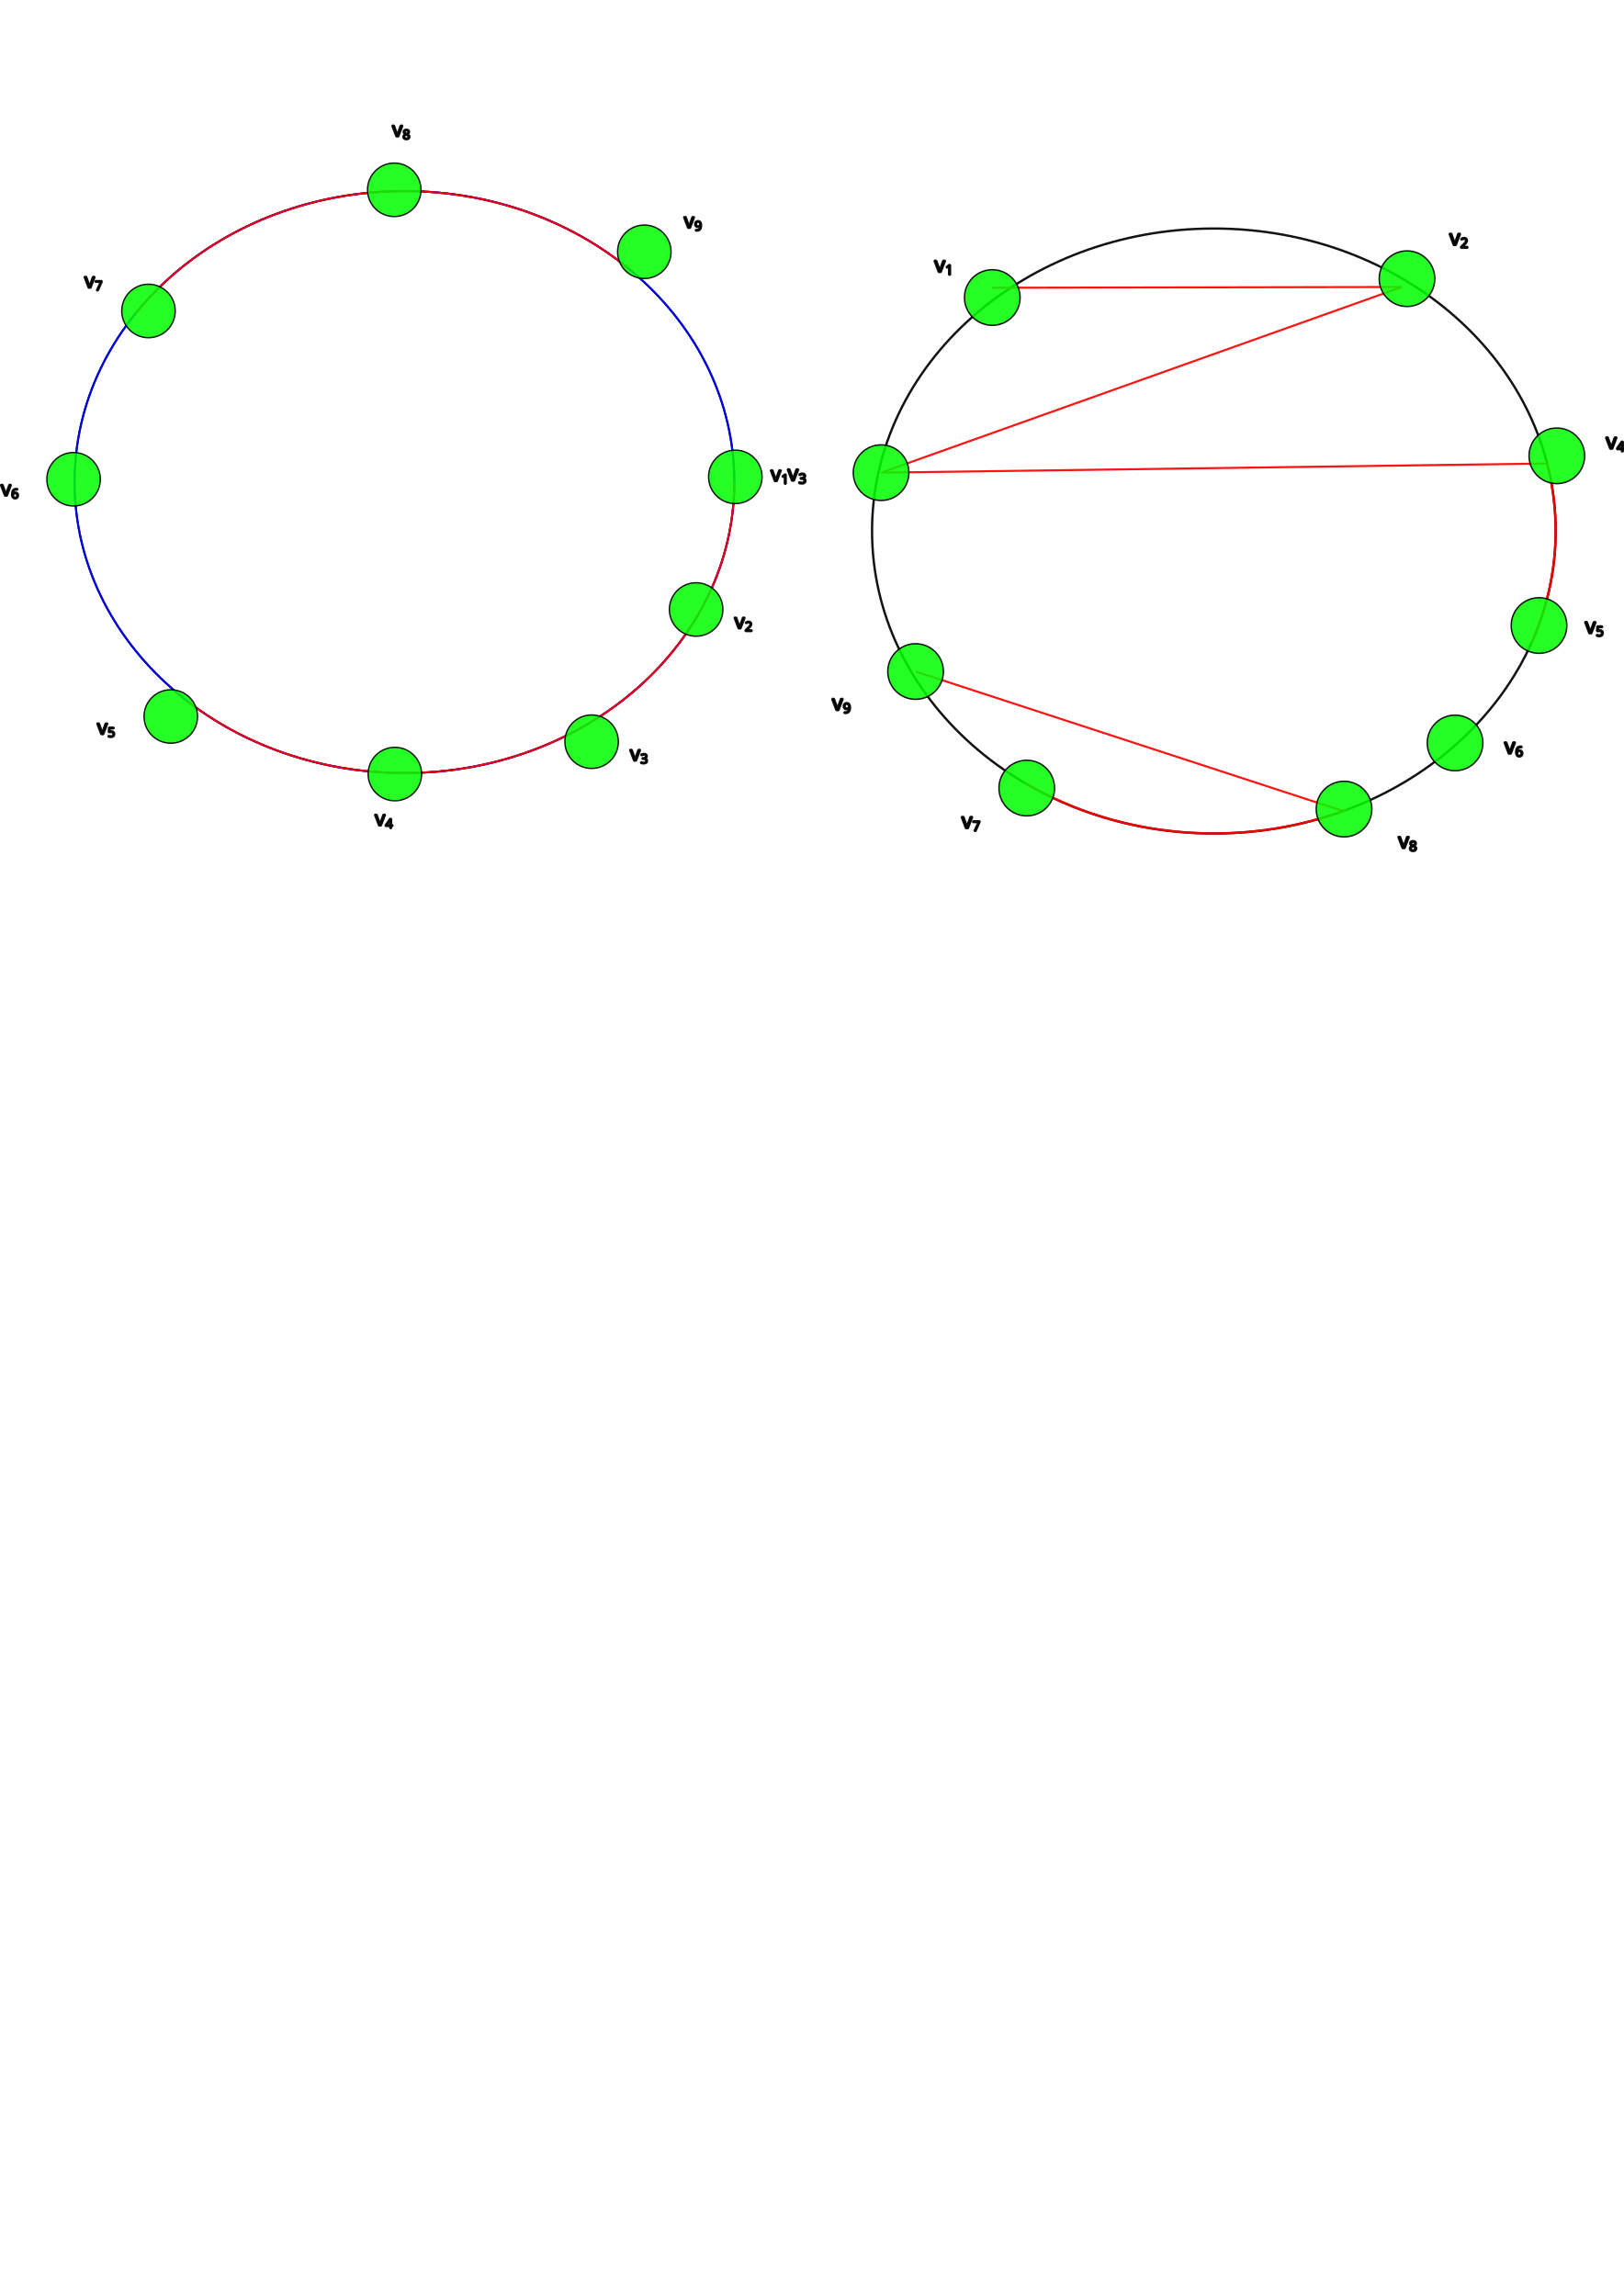
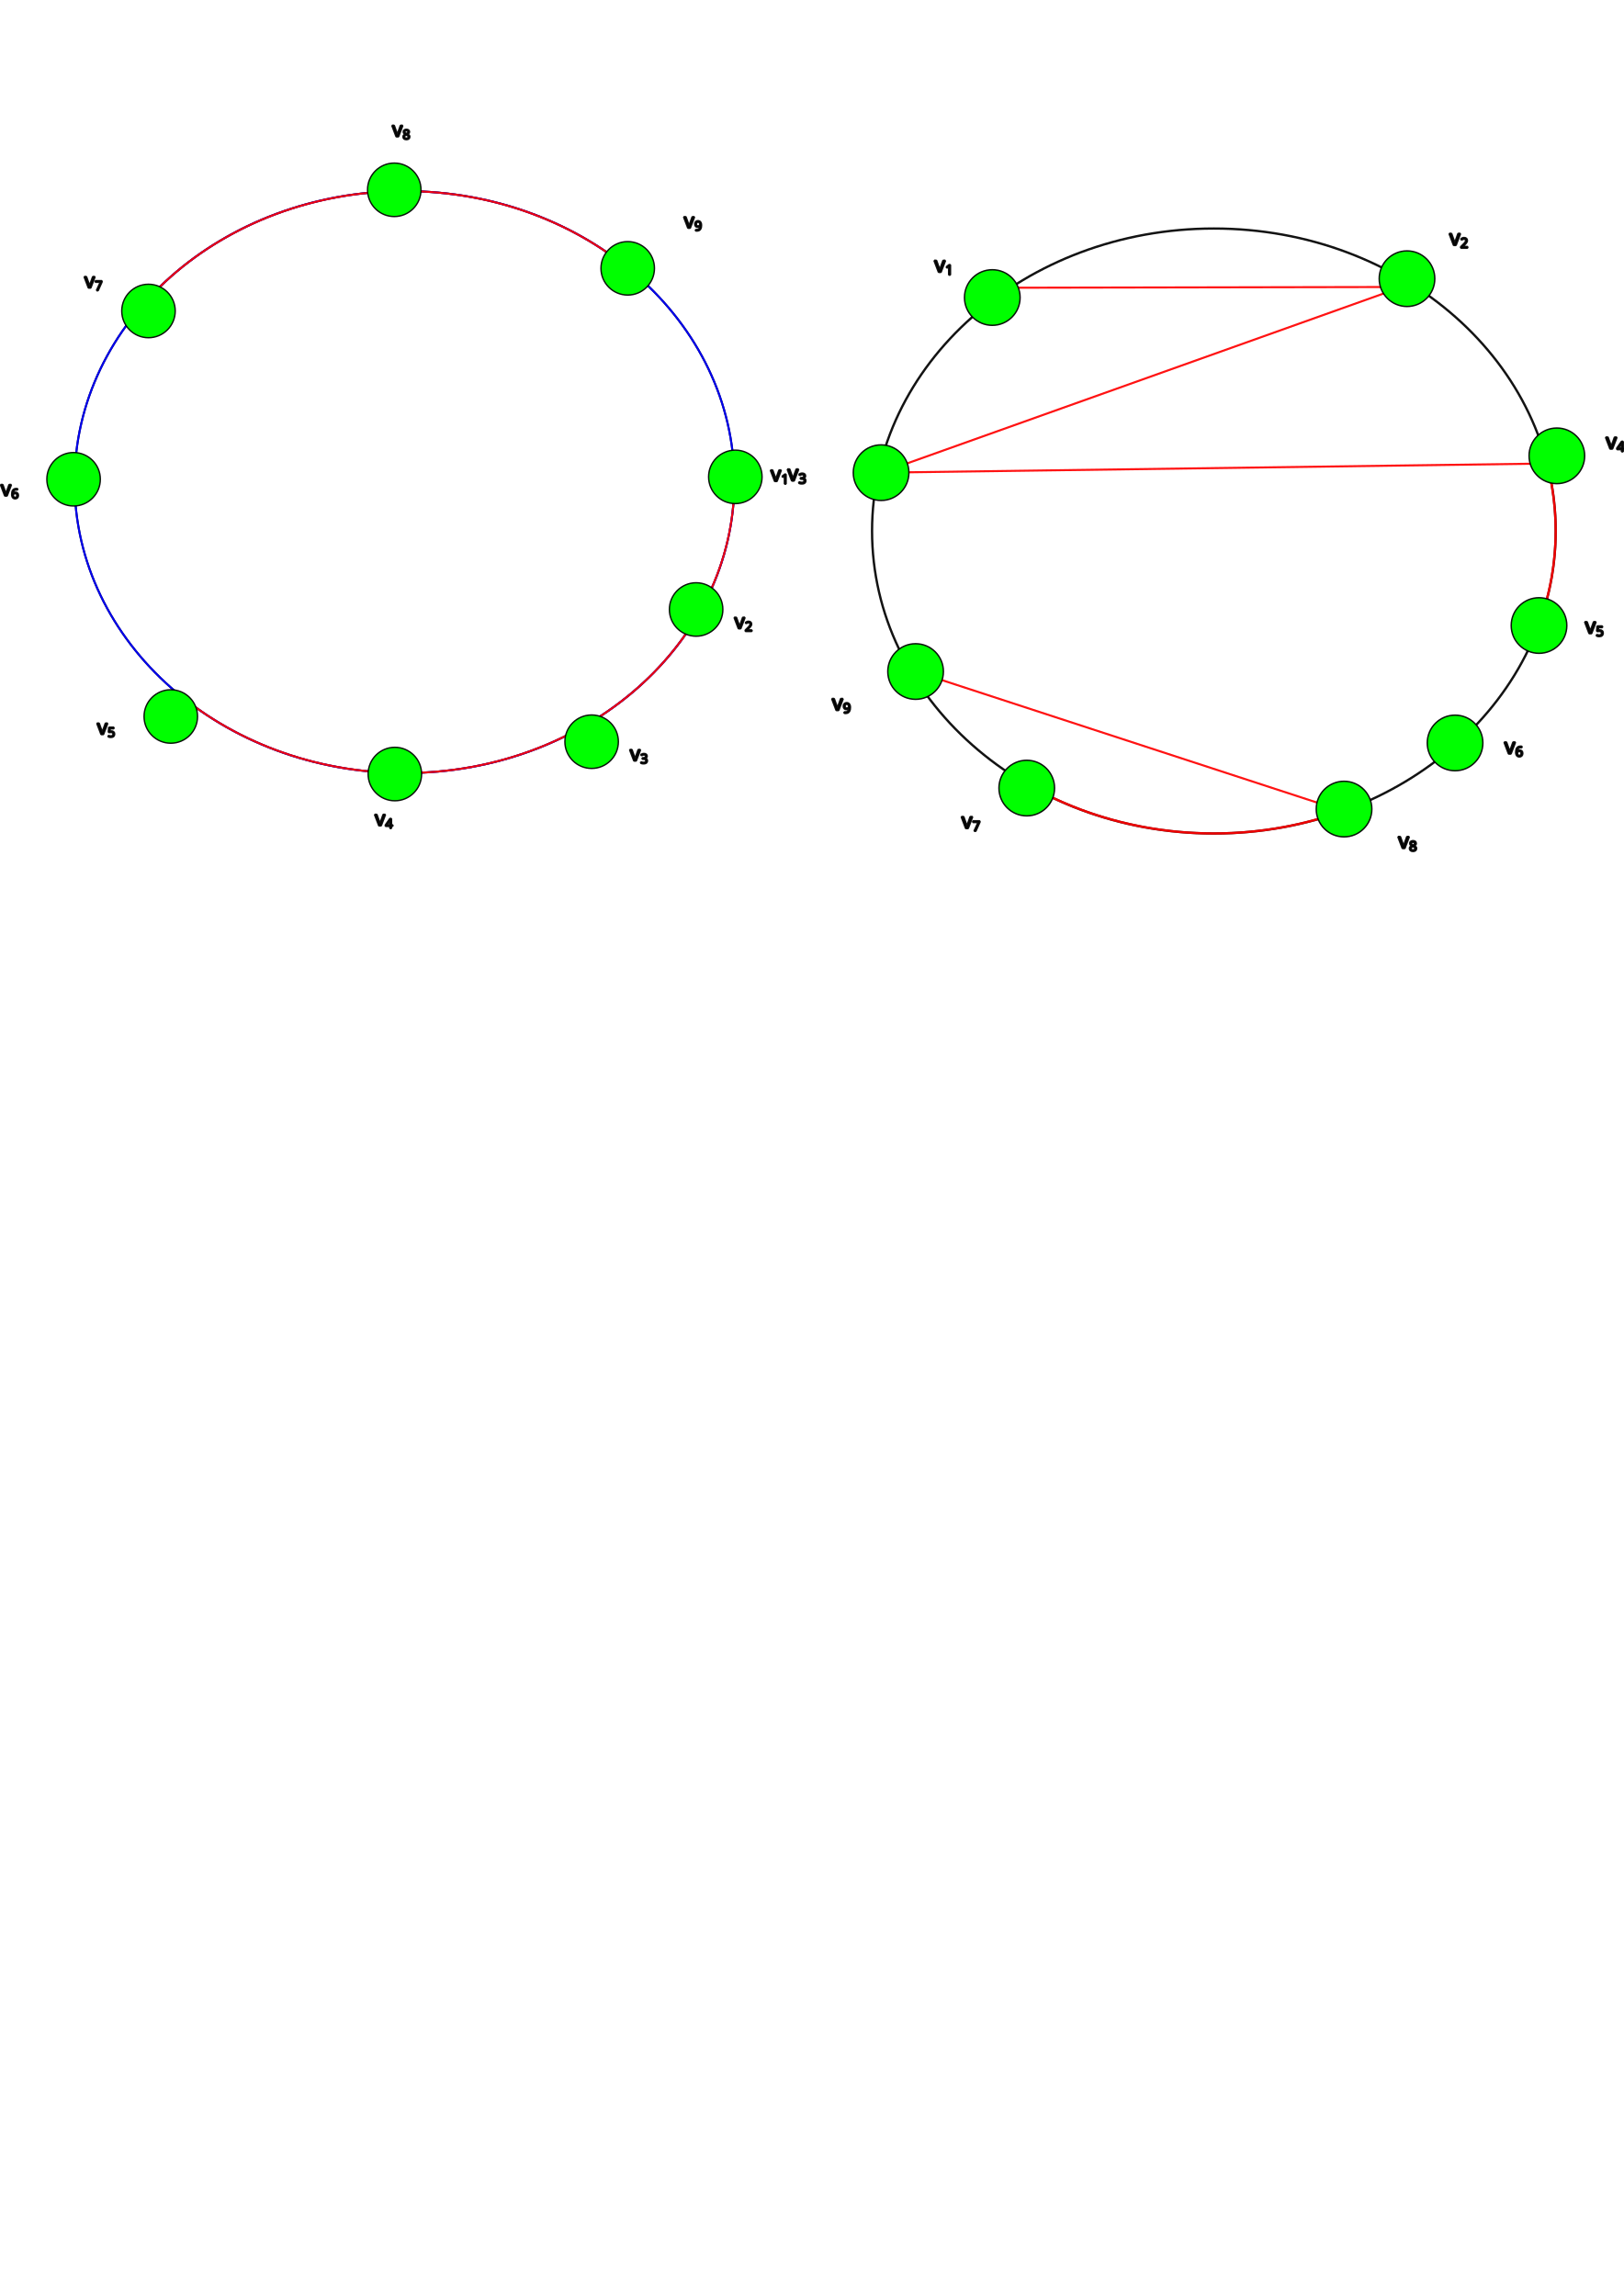
<svg xmlns="http://www.w3.org/2000/svg" width="210mm" height="297mm" viewBox="0 0 210 297" version="1.1" id="svg1">
  <defs id="defs1">
    <rect x="563.525" y="132.274" width="71.573" height="28.992" id="rect13" />
    <rect x="345.182" y="75.197" width="68.855" height="34.428" id="rect12" />
    <rect x="129.556" y="182.104" width="40.793" height="49.056" id="rect11" />
    <rect x="64.325" y="370.549" width="54.359" height="40.769" id="rect10" />
    <rect x="156.736" y="560.807" width="75.197" height="48.017" id="rect9" />
    <rect x="358.498" y="583.73" width="79.094" height="38.684" id="rect8" />
    <rect x="539.93" y="537.592" width="76.142" height="38.617" id="rect7" />
    <rect x="614.26" y="443.527" width="65.231" height="30.305" id="rect6" />
    <rect x="640.059" y="338.731" width="62.988" height="28.194" id="rect5" />
    <rect x="659.56" y="321.626" width="57.077" height="54.359" id="rect4" />
    <rect x="672.243" y="331.592" width="57.983" height="50.735" id="rect3" />
    <rect x="640.059" y="338.731" width="62.988" height="28.194" id="rect5-2" />
    <rect x="640.059" y="338.731" width="62.988" height="28.194" id="rect5-1" />
    <rect x="640.059" y="338.731" width="62.988" height="28.194" id="rect5-22" />
    <rect x="640.059" y="338.731" width="62.988" height="28.194" id="rect5-26" />
    <rect x="640.059" y="338.731" width="62.988" height="28.194" id="rect5-5" />
    <rect x="640.059" y="338.731" width="62.988" height="28.194" id="rect5-0" />
    <rect x="640.059" y="338.731" width="62.988" height="28.194" id="rect5-9" />
    <rect x="640.059" y="338.731" width="62.988" height="28.194" id="rect5-4" />
    <rect x="64.325" y="370.549" width="54.359" height="40.769" id="rect10-0" />
  </defs>
  <g id="layer1">
    <ellipse style="fill:none;fill-opacity:0.85;stroke:#000000;stroke-width:0.257;stroke-linejoin:bevel;stroke-opacity:0.922" id="path2" cx="52.31" cy="62.358" rx="42.665" ry="37.64" />
    <ellipse style="fill:none;fill-opacity:0.85;stroke:#0000ff;stroke-width:0.257;stroke-linejoin:bevel;stroke-opacity:0.922" id="path2-82" cx="52.31" cy="62.358" rx="42.665" ry="37.64" />
    <path style="fill:none;fill-opacity:0.85;stroke:#ff0000;stroke-width:0.257;stroke-linejoin:bevel;stroke-opacity:0.922" id="path2-8" d="M 94.975,62.358 A 42.665,37.64 0 0 1 70.029,96.599 42.665,37.64 0 0 1 24.363,90.8" />
    <ellipse style="fill:none;fill-opacity:0.85;stroke:#000000;stroke-width:0.301;stroke-linejoin:bevel;stroke-opacity:0.922" id="path13" cx="156.995" cy="68.688" rx="44.209" ry="39.127" />
    <path style="fill:none;fill-opacity:0.85;stroke:#ff0000;stroke-width:0.301;stroke-linejoin:bevel;stroke-opacity:0.922" id="path13-6" d="m 200.084,59.938 a 44.209,39.127 0 0 1 -2,23.187" />
    <path style="fill:none;fill-opacity:0.85;stroke:#ff0000;stroke-width:0.301;stroke-linejoin:bevel;stroke-opacity:0.922" id="path13-6-0" d="m 174.109,104.763 a 44.209,39.127 0 0 1 -41.553,-3.471" />
    <path style="fill:none;fill-opacity:0.85;stroke:#ff0000;stroke-width:0.267;stroke-linejoin:bevel;stroke-opacity:0.922" d="m 128.337,37.225 52.977,-0.102 -67.359,24.019 86.135,-1.185" id="path14" />
    <path style="fill:none;fill-opacity:0.85;stroke:#ff0000;stroke-width:0.267;stroke-linejoin:bevel;stroke-opacity:0.922" d="m 118.418,86.865 55.411,18.093" id="path15" />
    <path style="fill:none;fill-opacity:0.85;stroke:#ff0000;stroke-width:0.257;stroke-linejoin:bevel;stroke-opacity:0.922" id="path2-8-8" d="M 17.542,40.543 A 42.665,37.64 0 0 1 47.801,24.929 42.665,37.64 0 0 1 81.104,34.583" />
  </g>
  <g id="layer2">
-     <circle style="fill:#00ff00;fill-opacity:0.85;stroke:#000000;stroke-width:0.18;stroke-linejoin:bevel;stroke-opacity:0.922" id="path3" cx="50.992" cy="24.553" r="3.459" />
-     <circle style="fill:#00ff00;fill-opacity:0.85;stroke:#000000;stroke-width:0.18;stroke-linejoin:bevel;stroke-opacity:0.922" id="path3-9" cx="95.103" cy="61.685" r="3.459" />
-     <circle style="fill:#00ff00;fill-opacity:0.85;stroke:#000000;stroke-width:0.187;stroke-linejoin:bevel;stroke-opacity:0.922" id="path3-9-1" cx="128.337" cy="38.486" r="3.597" />
-     <circle style="fill:#00ff00;fill-opacity:0.85;stroke:#000000;stroke-width:0.187;stroke-linejoin:bevel;stroke-opacity:0.922" id="path3-9-0" cx="113.954" cy="61.143" r="3.597" />
-     <circle style="fill:#00ff00;fill-opacity:0.85;stroke:#000000;stroke-width:0.187;stroke-linejoin:bevel;stroke-opacity:0.922" id="path3-9-2" cx="181.973" cy="36.05" r="3.597" />
-     <circle style="fill:#00ff00;fill-opacity:0.85;stroke:#000000;stroke-width:0.187;stroke-linejoin:bevel;stroke-opacity:0.922" id="path3-9-5" cx="118.418" cy="86.865" r="3.597" />
-     <circle style="fill:#00ff00;fill-opacity:0.85;stroke:#000000;stroke-width:0.187;stroke-linejoin:bevel;stroke-opacity:0.922" id="path3-9-29" cx="201.355" cy="58.964" r="3.597" />
-     <circle style="fill:#00ff00;fill-opacity:0.85;stroke:#000000;stroke-width:0.187;stroke-linejoin:bevel;stroke-opacity:0.922" id="path3-9-9" cx="132.794" cy="101.942" r="3.597" />
-     <circle style="fill:#00ff00;fill-opacity:0.85;stroke:#000000;stroke-width:0.187;stroke-linejoin:bevel;stroke-opacity:0.922" id="path3-9-10" cx="199.047" cy="80.914" r="3.597" />
-     <circle style="fill:#00ff00;fill-opacity:0.85;stroke:#000000;stroke-width:0.187;stroke-linejoin:bevel;stroke-opacity:0.922" id="path3-9-56" cx="173.83" cy="104.658" r="3.597" />
-     <circle style="fill:#00ff00;fill-opacity:0.85;stroke:#000000;stroke-width:0.18;stroke-linejoin:bevel;stroke-opacity:0.922" id="path3-3" cx="83.333" cy="32.57" r="3.459" />
-     <circle style="fill:#00ff00;fill-opacity:0.85;stroke:#000000;stroke-width:0.18;stroke-linejoin:bevel;stroke-opacity:0.922" id="path3-8" cx="19.204" cy="40.227" r="3.459" />
-     <circle style="fill:#00ff00;fill-opacity:0.85;stroke:#000000;stroke-width:0.18;stroke-linejoin:bevel;stroke-opacity:0.922" id="path3-2" cx="9.517" cy="61.994" r="3.459" />
-     <circle style="fill:#00ff00;fill-opacity:0.85;stroke:#000000;stroke-width:0.187;stroke-linejoin:bevel;stroke-opacity:0.922" id="path3-2-7" cx="188.19" cy="96.104" r="3.597" />
-     <circle style="fill:#00ff00;fill-opacity:0.85;stroke:#000000;stroke-width:0.18;stroke-linejoin:bevel;stroke-opacity:0.922" id="path3-1" cx="22.089" cy="92.68" r="3.459" />
-     <circle style="fill:#00ff00;fill-opacity:0.85;stroke:#000000;stroke-width:0.18;stroke-linejoin:bevel;stroke-opacity:0.922" id="path3-7" cx="51.069" cy="100.127" r="3.459" />
-     <circle style="fill:#00ff00;fill-opacity:0.85;stroke:#000000;stroke-width:0.18;stroke-linejoin:bevel;stroke-opacity:0.922" id="path3-0" cx="90.033" cy="78.84" r="3.459" />
-     <circle style="fill:#00ff00;fill-opacity:0.85;stroke:#000000;stroke-width:0.18;stroke-linejoin:bevel;stroke-opacity:0.922" id="path3-16" cx="76.518" cy="95.943" r="3.459" />
+     <circle style="fill:#00ff00;fill-opacity:1;stroke:#000000;stroke-width:0.18;stroke-linejoin:bevel;stroke-opacity:0.922" id="path3" cx="50.992" cy="24.553" r="3.459" />
+     <circle style="fill:#00ff00;fill-opacity:1;stroke:#000000;stroke-width:0.18;stroke-linejoin:bevel;stroke-opacity:0.922" id="path3-9" cx="95.103" cy="61.685" r="3.459" />
+     <circle style="fill:#00ff00;fill-opacity:1;stroke:#000000;stroke-width:0.187;stroke-linejoin:bevel;stroke-opacity:0.922" id="path3-9-1" cx="128.337" cy="38.486" r="3.597" />
+     <circle style="fill:#00ff00;fill-opacity:1;stroke:#000000;stroke-width:0.187;stroke-linejoin:bevel;stroke-opacity:0.922" id="path3-9-0" cx="113.954" cy="61.143" r="3.597" />
+     <circle style="fill:#00ff00;fill-opacity:1;stroke:#000000;stroke-width:0.187;stroke-linejoin:bevel;stroke-opacity:0.922" id="path3-9-2" cx="181.973" cy="36.05" r="3.597" />
+     <circle style="fill:#00ff00;fill-opacity:1;stroke:#000000;stroke-width:0.187;stroke-linejoin:bevel;stroke-opacity:0.922" id="path3-9-5" cx="118.418" cy="86.865" r="3.597" />
+     <circle style="fill:#00ff00;fill-opacity:1;stroke:#000000;stroke-width:0.187;stroke-linejoin:bevel;stroke-opacity:0.922" id="path3-9-29" cx="201.355" cy="58.964" r="3.597" />
+     <circle style="fill:#00ff00;fill-opacity:1;stroke:#000000;stroke-width:0.187;stroke-linejoin:bevel;stroke-opacity:0.922" id="path3-9-9" cx="132.794" cy="101.942" r="3.597" />
+     <circle style="fill:#00ff00;fill-opacity:1;stroke:#000000;stroke-width:0.187;stroke-linejoin:bevel;stroke-opacity:0.922" id="path3-9-10" cx="199.047" cy="80.914" r="3.597" />
+     <circle style="fill:#00ff00;fill-opacity:1;stroke:#000000;stroke-width:0.187;stroke-linejoin:bevel;stroke-opacity:0.922" id="path3-9-56" cx="173.83" cy="104.658" r="3.597" />
+     <circle style="fill:#00ff00;fill-opacity:1;stroke:#000000;stroke-width:0.18;stroke-linejoin:bevel;stroke-opacity:0.922" id="path3-3" cx="81.185" cy="34.71" r="3.459" />
+     <circle style="fill:#00ff00;fill-opacity:1;stroke:#000000;stroke-width:0.18;stroke-linejoin:bevel;stroke-opacity:0.922" id="path3-8" cx="19.204" cy="40.227" r="3.459" />
+     <circle style="fill:#00ff00;fill-opacity:1;stroke:#000000;stroke-width:0.18;stroke-linejoin:bevel;stroke-opacity:0.922" id="path3-2" cx="9.517" cy="61.994" r="3.459" />
+     <circle style="fill:#00ff00;fill-opacity:1;stroke:#000000;stroke-width:0.187;stroke-linejoin:bevel;stroke-opacity:0.922" id="path3-2-7" cx="188.19" cy="96.104" r="3.597" />
+     <circle style="fill:#00ff00;fill-opacity:1;stroke:#000000;stroke-width:0.18;stroke-linejoin:bevel;stroke-opacity:0.922" id="path3-1" cx="22.089" cy="92.68" r="3.459" />
+     <circle style="fill:#00ff00;fill-opacity:1;stroke:#000000;stroke-width:0.18;stroke-linejoin:bevel;stroke-opacity:0.922" id="path3-7" cx="51.069" cy="100.127" r="3.459" />
+     <circle style="fill:#00ff00;fill-opacity:1;stroke:#000000;stroke-width:0.18;stroke-linejoin:bevel;stroke-opacity:0.922" id="path3-0" cx="90.033" cy="78.84" r="3.459" />
+     <circle style="fill:#00ff00;fill-opacity:1;stroke:#000000;stroke-width:0.18;stroke-linejoin:bevel;stroke-opacity:0.922" id="path3-16" cx="76.518" cy="95.943" r="3.459" />
    <text xml:space="preserve" transform="scale(0.2645833)" id="text3" style="font-size:14.667px;font-family:'CMU Sans Serif';-inkscape-font-specification:'CMU Sans Serif, Normal';white-space:pre;shape-inside:url(#rect3);display:inline;fill:none;fill-opacity:0.85;stroke:#0000ff;stroke-width:1.414;stroke-linejoin:bevel;stroke-opacity:0.922" />
    <text xml:space="preserve" transform="scale(0.2645833)" id="text4" style="font-size:14.667px;font-family:'CMU Sans Serif';-inkscape-font-specification:'CMU Sans Serif, Normal';white-space:pre;shape-inside:url(#rect4);display:inline;fill:#000000;fill-opacity:0.85;stroke:#000000;stroke-width:1.414;stroke-linejoin:bevel;stroke-opacity:0.922" />
    <text xml:space="preserve" transform="matrix(0.1818219,0,0,0.1818219,-16.71139,-1.803349)" id="text5" style="font-size:14.667px;font-family:'CMU Sans Serif';-inkscape-font-specification:'CMU Sans Serif, Normal';white-space:pre;shape-inside:url(#rect5);display:inline;fill:#000000;fill-opacity:0.85;stroke:#000000;stroke-width:1.414;stroke-linejoin:bevel;stroke-opacity:0.922">
      <tspan x="640.059" y="352.294" id="tspan2">v<tspan style="font-size:65%;baseline-shift:sub" id="tspan1">1</tspan>
      </tspan>
    </text>
    <text xml:space="preserve" transform="matrix(0.1890828,0,0,0.1890828,-0.184015,-31.4169)" id="text5-2" style="font-size:14.667px;font-family:'CMU Sans Serif';-inkscape-font-specification:'CMU Sans Serif, Normal';white-space:pre;shape-inside:url(#rect5-2);display:inline;fill:#000000;fill-opacity:0.85;stroke:#000000;stroke-width:1.414;stroke-linejoin:bevel;stroke-opacity:0.922">
      <tspan x="640.059" y="352.294" id="tspan4">v<tspan style="font-size:65%;baseline-shift:sub" id="tspan3">1</tspan>
      </tspan>
    </text>
    <text xml:space="preserve" transform="matrix(0.1818219,0,0,0.1818219,-16.71139,-1.803349)" id="text6" style="font-size:14.667px;font-family:'CMU Sans Serif';-inkscape-font-specification:'CMU Sans Serif, Normal';white-space:pre;shape-inside:url(#rect6);display:inline;fill:#000000;fill-opacity:0.85;stroke:#000000;stroke-width:1.414;stroke-linejoin:bevel;stroke-opacity:0.922">
      <tspan x="614.26" y="457.091" id="tspan6">v<tspan style="font-size:65%;baseline-shift:sub" id="tspan5">2</tspan>
      </tspan>
    </text>
    <text xml:space="preserve" transform="matrix(0.1818219,0,0,0.1818219,-16.71139,-1.803349)" id="text7" style="font-size:14.667px;font-family:'CMU Sans Serif';-inkscape-font-specification:'CMU Sans Serif, Normal';white-space:pre;shape-inside:url(#rect7);display:inline;fill:#000000;fill-opacity:0.85;stroke:#000000;stroke-width:1.414;stroke-linejoin:bevel;stroke-opacity:0.922">
      <tspan x="539.93" y="551.156" id="tspan8">v<tspan style="font-size:65%;baseline-shift:sub" id="tspan7">3</tspan>
      </tspan>
    </text>
    <text xml:space="preserve" transform="matrix(0.1818219,0,0,0.1818219,-16.71139,-1.803349)" id="text8" style="font-size:14.667px;font-family:'CMU Sans Serif';-inkscape-font-specification:'CMU Sans Serif, Normal';white-space:pre;shape-inside:url(#rect8);display:inline;fill:#000000;fill-opacity:0.85;stroke:#000000;stroke-width:1.414;stroke-linejoin:bevel;stroke-opacity:0.922">
      <tspan x="358.498" y="597.294" id="tspan10">v<tspan style="font-size:65%;baseline-shift:sub" id="tspan9">4</tspan>
      </tspan>
    </text>
    <text xml:space="preserve" transform="matrix(0.1818219,0,0,0.1818219,-15.9469,-9.439073)" id="text9" style="font-size:14.667px;font-family:'CMU Sans Serif';-inkscape-font-specification:'CMU Sans Serif, Normal';white-space:pre;shape-inside:url(#rect9);display:inline;fill:#000000;fill-opacity:0.85;stroke:#000000;stroke-width:1.414;stroke-linejoin:bevel;stroke-opacity:0.922">
      <tspan x="156.736" y="574.37" id="tspan12">v<tspan style="font-size:65%;baseline-shift:sub" id="tspan11">5</tspan>
      </tspan>
    </text>
    <text xml:space="preserve" transform="matrix(0.1818219,0,0,0.1818219,-11.60481,-5.709054)" id="text10" style="font-size:14.667px;font-family:'CMU Sans Serif';-inkscape-font-specification:'CMU Sans Serif, Normal';white-space:pre;shape-inside:url(#rect10);display:inline;fill:#000000;fill-opacity:0.85;stroke:#000000;stroke-width:1.414;stroke-linejoin:bevel;stroke-opacity:0.922">
      <tspan x="64.324" y="384.113" id="tspan14">v<tspan style="font-size:65%;baseline-shift:sub" id="tspan13">6</tspan>
      </tspan>
    </text>
    <text xml:space="preserve" transform="matrix(0.1890828,0,0,0.1890828,182.3965,24.87143)" id="text10-3" style="font-size:14.667px;font-family:'CMU Sans Serif';-inkscape-font-specification:'CMU Sans Serif, Normal';white-space:pre;shape-inside:url(#rect10-0);display:inline;fill:#000000;fill-opacity:0.85;stroke:#000000;stroke-width:1.414;stroke-linejoin:bevel;stroke-opacity:0.922">
      <tspan x="64.324" y="384.113" id="tspan16">v<tspan style="font-size:65%;baseline-shift:sub" id="tspan15">6</tspan>
      </tspan>
    </text>
    <text xml:space="preserve" transform="matrix(0.1818219,0,0,0.1818219,-12.6466,1.655951)" id="text11" style="font-size:14.667px;font-family:'CMU Sans Serif';-inkscape-font-specification:'CMU Sans Serif, Normal';white-space:pre;shape-inside:url(#rect11);display:inline;fill:#000000;fill-opacity:0.85;stroke:#000000;stroke-width:1.414;stroke-linejoin:bevel;stroke-opacity:0.922">
      <tspan x="129.557" y="195.667" id="tspan18">v<tspan style="font-size:65%;baseline-shift:sub" id="tspan17">7</tspan>
      </tspan>
    </text>
    <text xml:space="preserve" transform="matrix(0.1818219,0,0,0.1818219,-12.04875,1.529172)" id="text12" style="font-style:normal;font-variant:normal;font-weight:normal;font-stretch:normal;font-size:14.667px;font-family:'CMU Sans Serif';-inkscape-font-specification:'CMU Sans Serif, Normal';font-variant-ligatures:normal;font-variant-caps:normal;font-variant-numeric:normal;font-variant-east-asian:normal;white-space:pre;shape-inside:url(#rect12);display:inline;fill:#000000;fill-opacity:0.85;stroke:#000000;stroke-width:1.414;stroke-linejoin:bevel;stroke-opacity:0.922">
      <tspan x="345.182" y="88.761" id="tspan20">v<tspan style="font-size:65%;baseline-shift:sub" id="tspan19">8</tspan>
      </tspan>
    </text>
    <text xml:space="preserve" transform="matrix(0.1818219,0,0,0.1818219,-14.01713,2.97378)" id="text13" style="font-size:14.667px;font-family:'CMU Sans Serif';-inkscape-font-specification:'CMU Sans Serif, Normal';white-space:pre;shape-inside:url(#rect13);display:inline;fill:#000000;fill-opacity:0.85;stroke:#000000;stroke-width:1.414;stroke-linejoin:bevel;stroke-opacity:0.922">
      <tspan x="563.525" y="145.837" id="tspan22">v<tspan style="font-size:65%;baseline-shift:sub" id="tspan21">9</tspan>
      </tspan>
    </text>
    <text xml:space="preserve" transform="matrix(0.1890828,0,0,0.1890828,66.42714,-34.90311)" id="text5-3" style="font-size:14.667px;font-family:'CMU Sans Serif';-inkscape-font-specification:'CMU Sans Serif, Normal';white-space:pre;shape-inside:url(#rect5-1);display:inline;fill:#000000;fill-opacity:0.85;stroke:#000000;stroke-width:1.414;stroke-linejoin:bevel;stroke-opacity:0.922">
      <tspan x="640.059" y="352.294" id="tspan24">v<tspan style="font-size:65%;baseline-shift:sub" id="tspan23">2</tspan>
      </tspan>
    </text>
    <text xml:space="preserve" transform="matrix(0.1890828,0,0,0.1890828,-19.17037,-4.427354)" id="text5-27" style="font-size:14.667px;font-family:'CMU Sans Serif';-inkscape-font-specification:'CMU Sans Serif, Normal';white-space:pre;shape-inside:url(#rect5-22);display:inline;fill:#000000;fill-opacity:0.85;stroke:#000000;stroke-width:1.414;stroke-linejoin:bevel;stroke-opacity:0.922">
      <tspan x="640.059" y="352.294" id="tspan26">v<tspan style="font-size:65%;baseline-shift:sub" id="tspan25">3</tspan>
      </tspan>
    </text>
    <text xml:space="preserve" transform="matrix(0.1890828,0,0,0.1890828,86.66174,-8.558424)" id="text5-5" style="font-size:14.667px;font-family:'CMU Sans Serif';-inkscape-font-specification:'CMU Sans Serif, Normal';white-space:pre;shape-inside:url(#rect5-26);display:inline;fill:#000000;fill-opacity:0.85;stroke:#000000;stroke-width:1.414;stroke-linejoin:bevel;stroke-opacity:0.922">
      <tspan x="640.059" y="352.294" id="tspan28">v<tspan style="font-size:65%;baseline-shift:sub" id="tspan27">4</tspan>
      </tspan>
    </text>
    <text xml:space="preserve" transform="matrix(0.1890828,0,0,0.1890828,-13.41815,25.26196)" id="text5-0" style="font-size:14.667px;font-family:'CMU Sans Serif';-inkscape-font-specification:'CMU Sans Serif, Normal';white-space:pre;shape-inside:url(#rect5-5);display:inline;fill:#000000;fill-opacity:0.85;stroke:#000000;stroke-width:1.414;stroke-linejoin:bevel;stroke-opacity:0.922">
      <tspan x="640.059" y="352.294" id="tspan30">v<tspan style="font-size:65%;baseline-shift:sub" id="tspan29">9</tspan>
      </tspan>
    </text>
    <text xml:space="preserve" transform="matrix(0.1890828,0,0,0.1890828,83.95819,15.32276)" id="text5-58" style="font-size:14.667px;font-family:'CMU Sans Serif';-inkscape-font-specification:'CMU Sans Serif, Normal';white-space:pre;shape-inside:url(#rect5-0);display:inline;fill:#000000;fill-opacity:0.85;stroke:#000000;stroke-width:1.414;stroke-linejoin:bevel;stroke-opacity:0.922">
      <tspan x="640.059" y="352.294" id="tspan32">v<tspan style="font-size:65%;baseline-shift:sub" id="tspan31">5</tspan>
      </tspan>
    </text>
    <text xml:space="preserve" transform="matrix(0.1890828,0,0,0.1890828,3.330481,40.52982)" id="text5-57" style="font-size:14.667px;font-family:'CMU Sans Serif';-inkscape-font-specification:'CMU Sans Serif, Normal';white-space:pre;shape-inside:url(#rect5-9);display:inline;fill:#000000;fill-opacity:0.85;stroke:#000000;stroke-width:1.414;stroke-linejoin:bevel;stroke-opacity:0.922">
      <tspan x="640.059" y="352.294" id="tspan34">v<tspan style="font-size:65%;baseline-shift:sub" id="tspan33">7</tspan>
      </tspan>
    </text>
    <text xml:space="preserve" transform="matrix(0.1890828,0,0,0.1890828,59.80539,43.11376)" id="text5-7" style="font-size:14.667px;font-family:'CMU Sans Serif';-inkscape-font-specification:'CMU Sans Serif, Normal';white-space:pre;shape-inside:url(#rect5-4);display:inline;fill:#000000;fill-opacity:0.85;stroke:#000000;stroke-width:1.414;stroke-linejoin:bevel;stroke-opacity:0.922">
      <tspan x="640.059" y="352.294" id="tspan36">v<tspan style="font-size:65%;baseline-shift:sub" id="tspan35">8</tspan>
      </tspan>
    </text>
  </g>
</svg>
